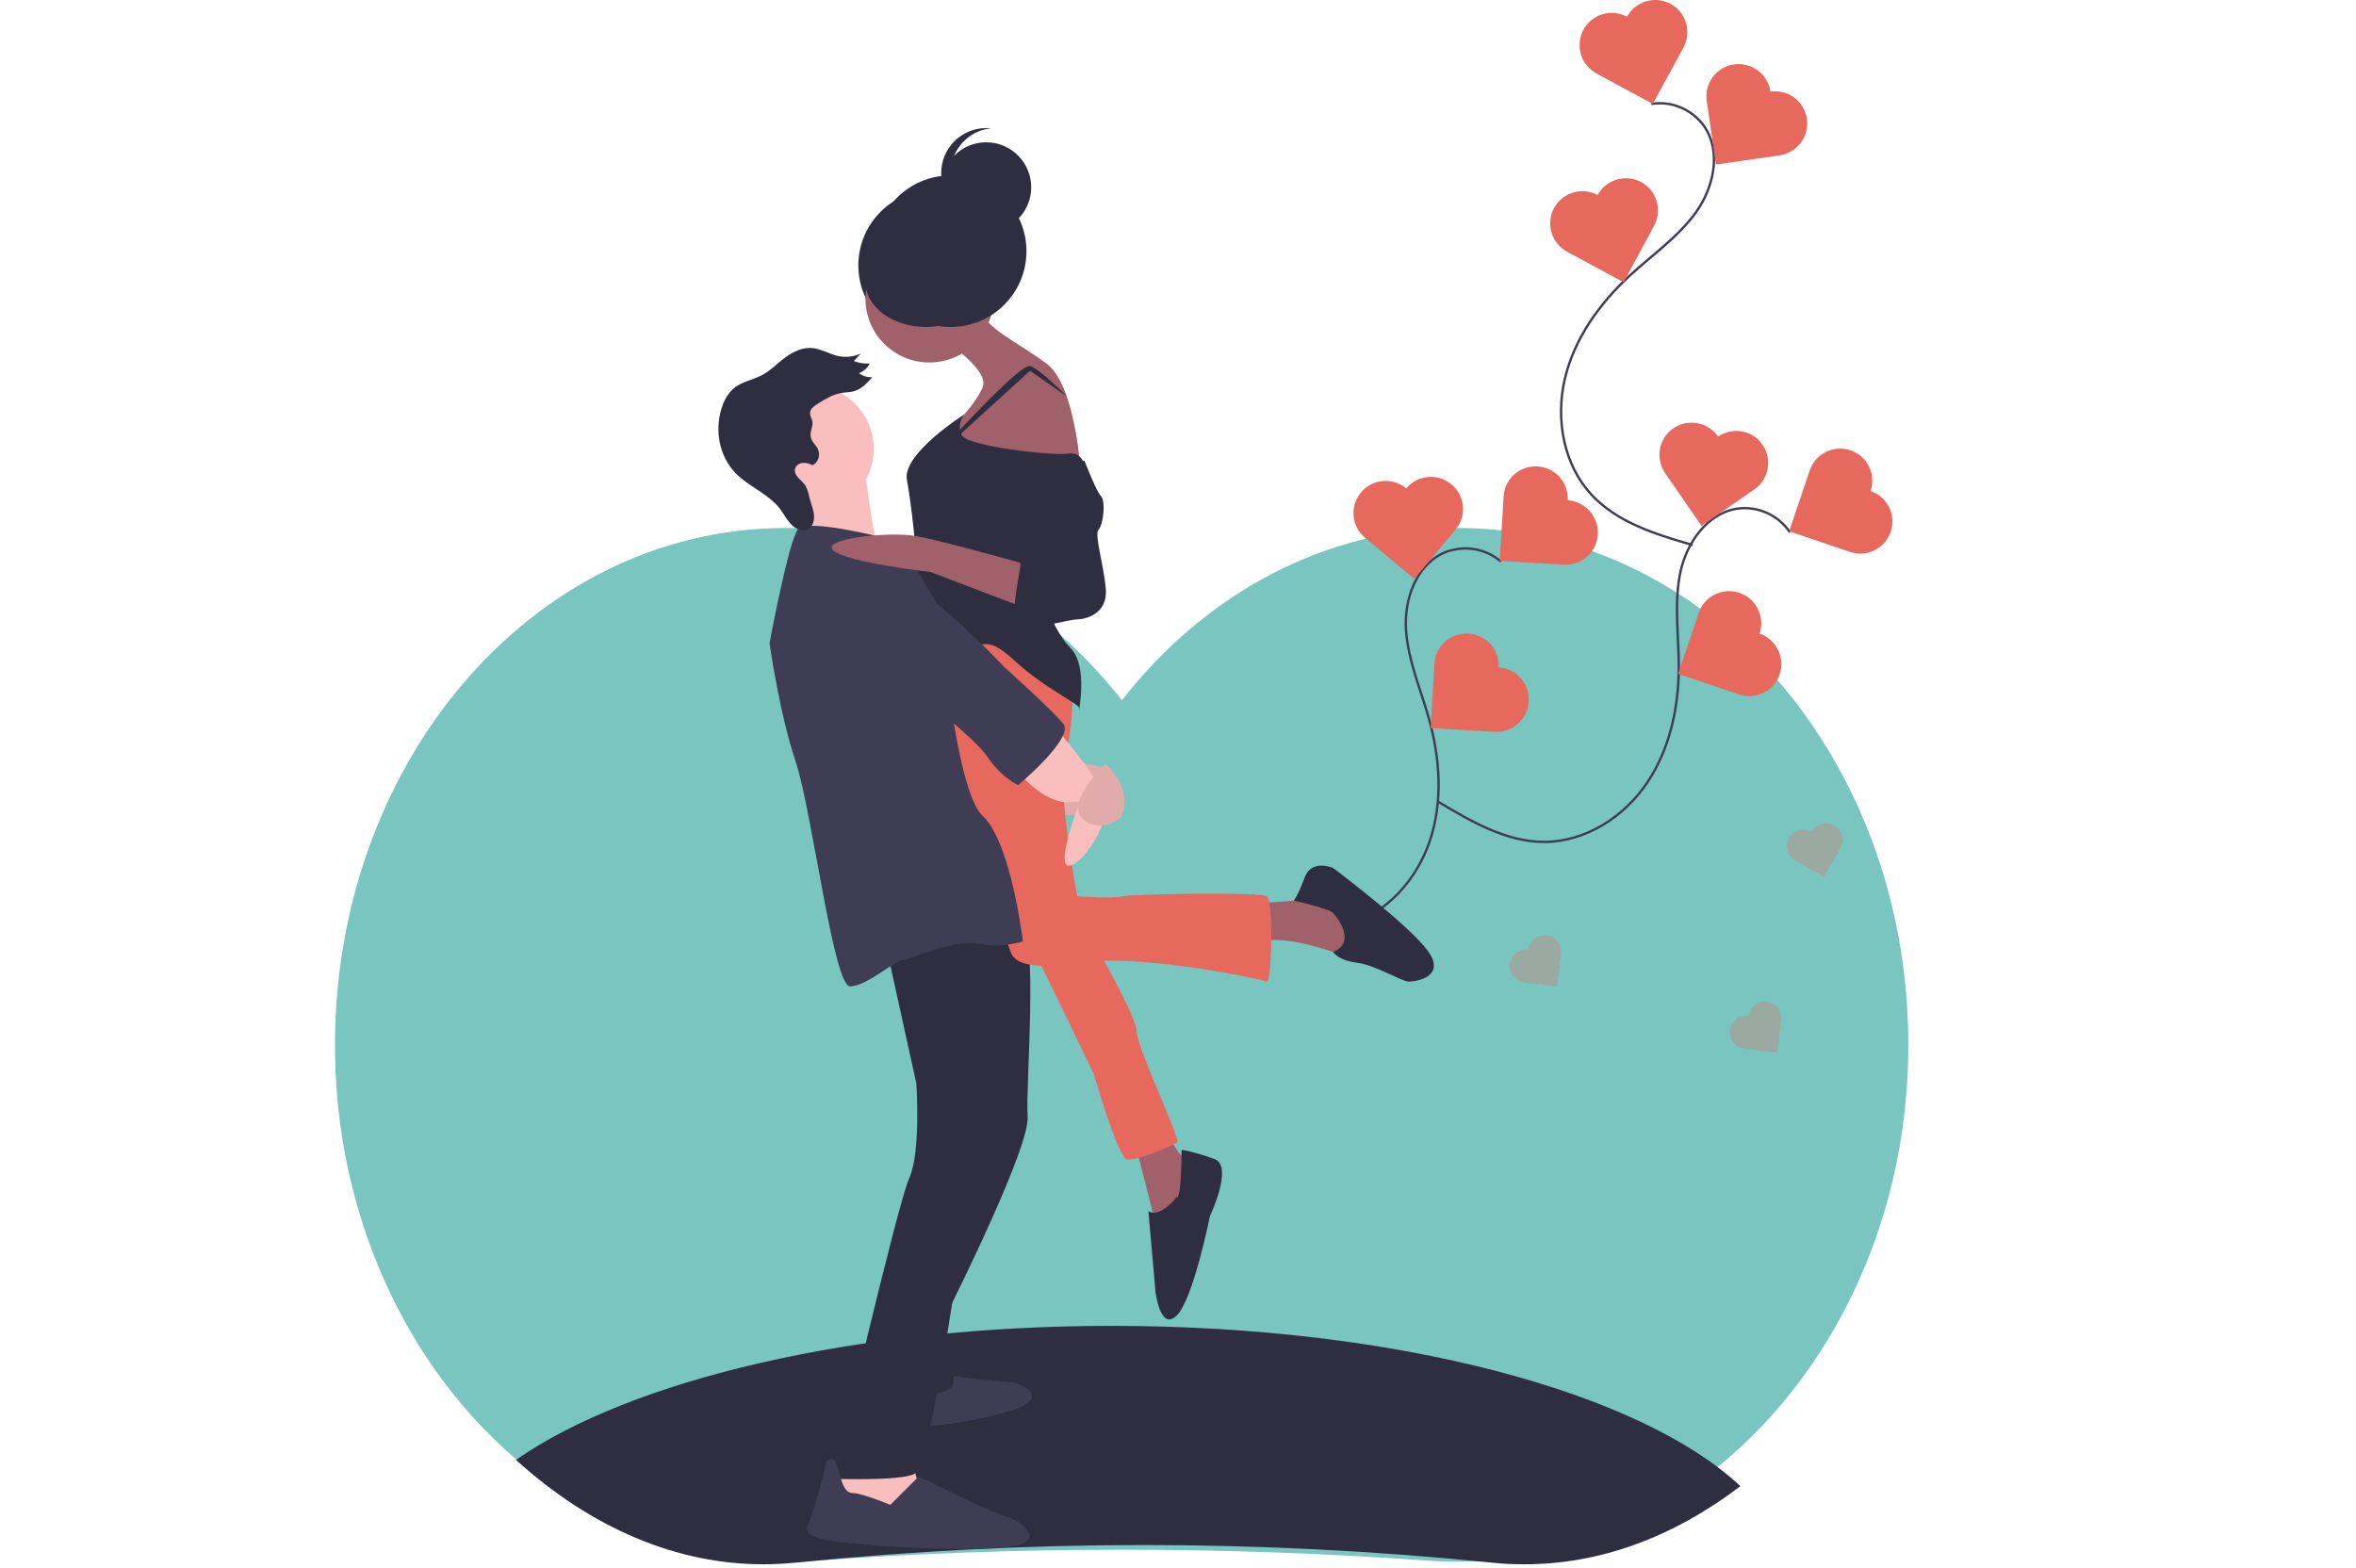
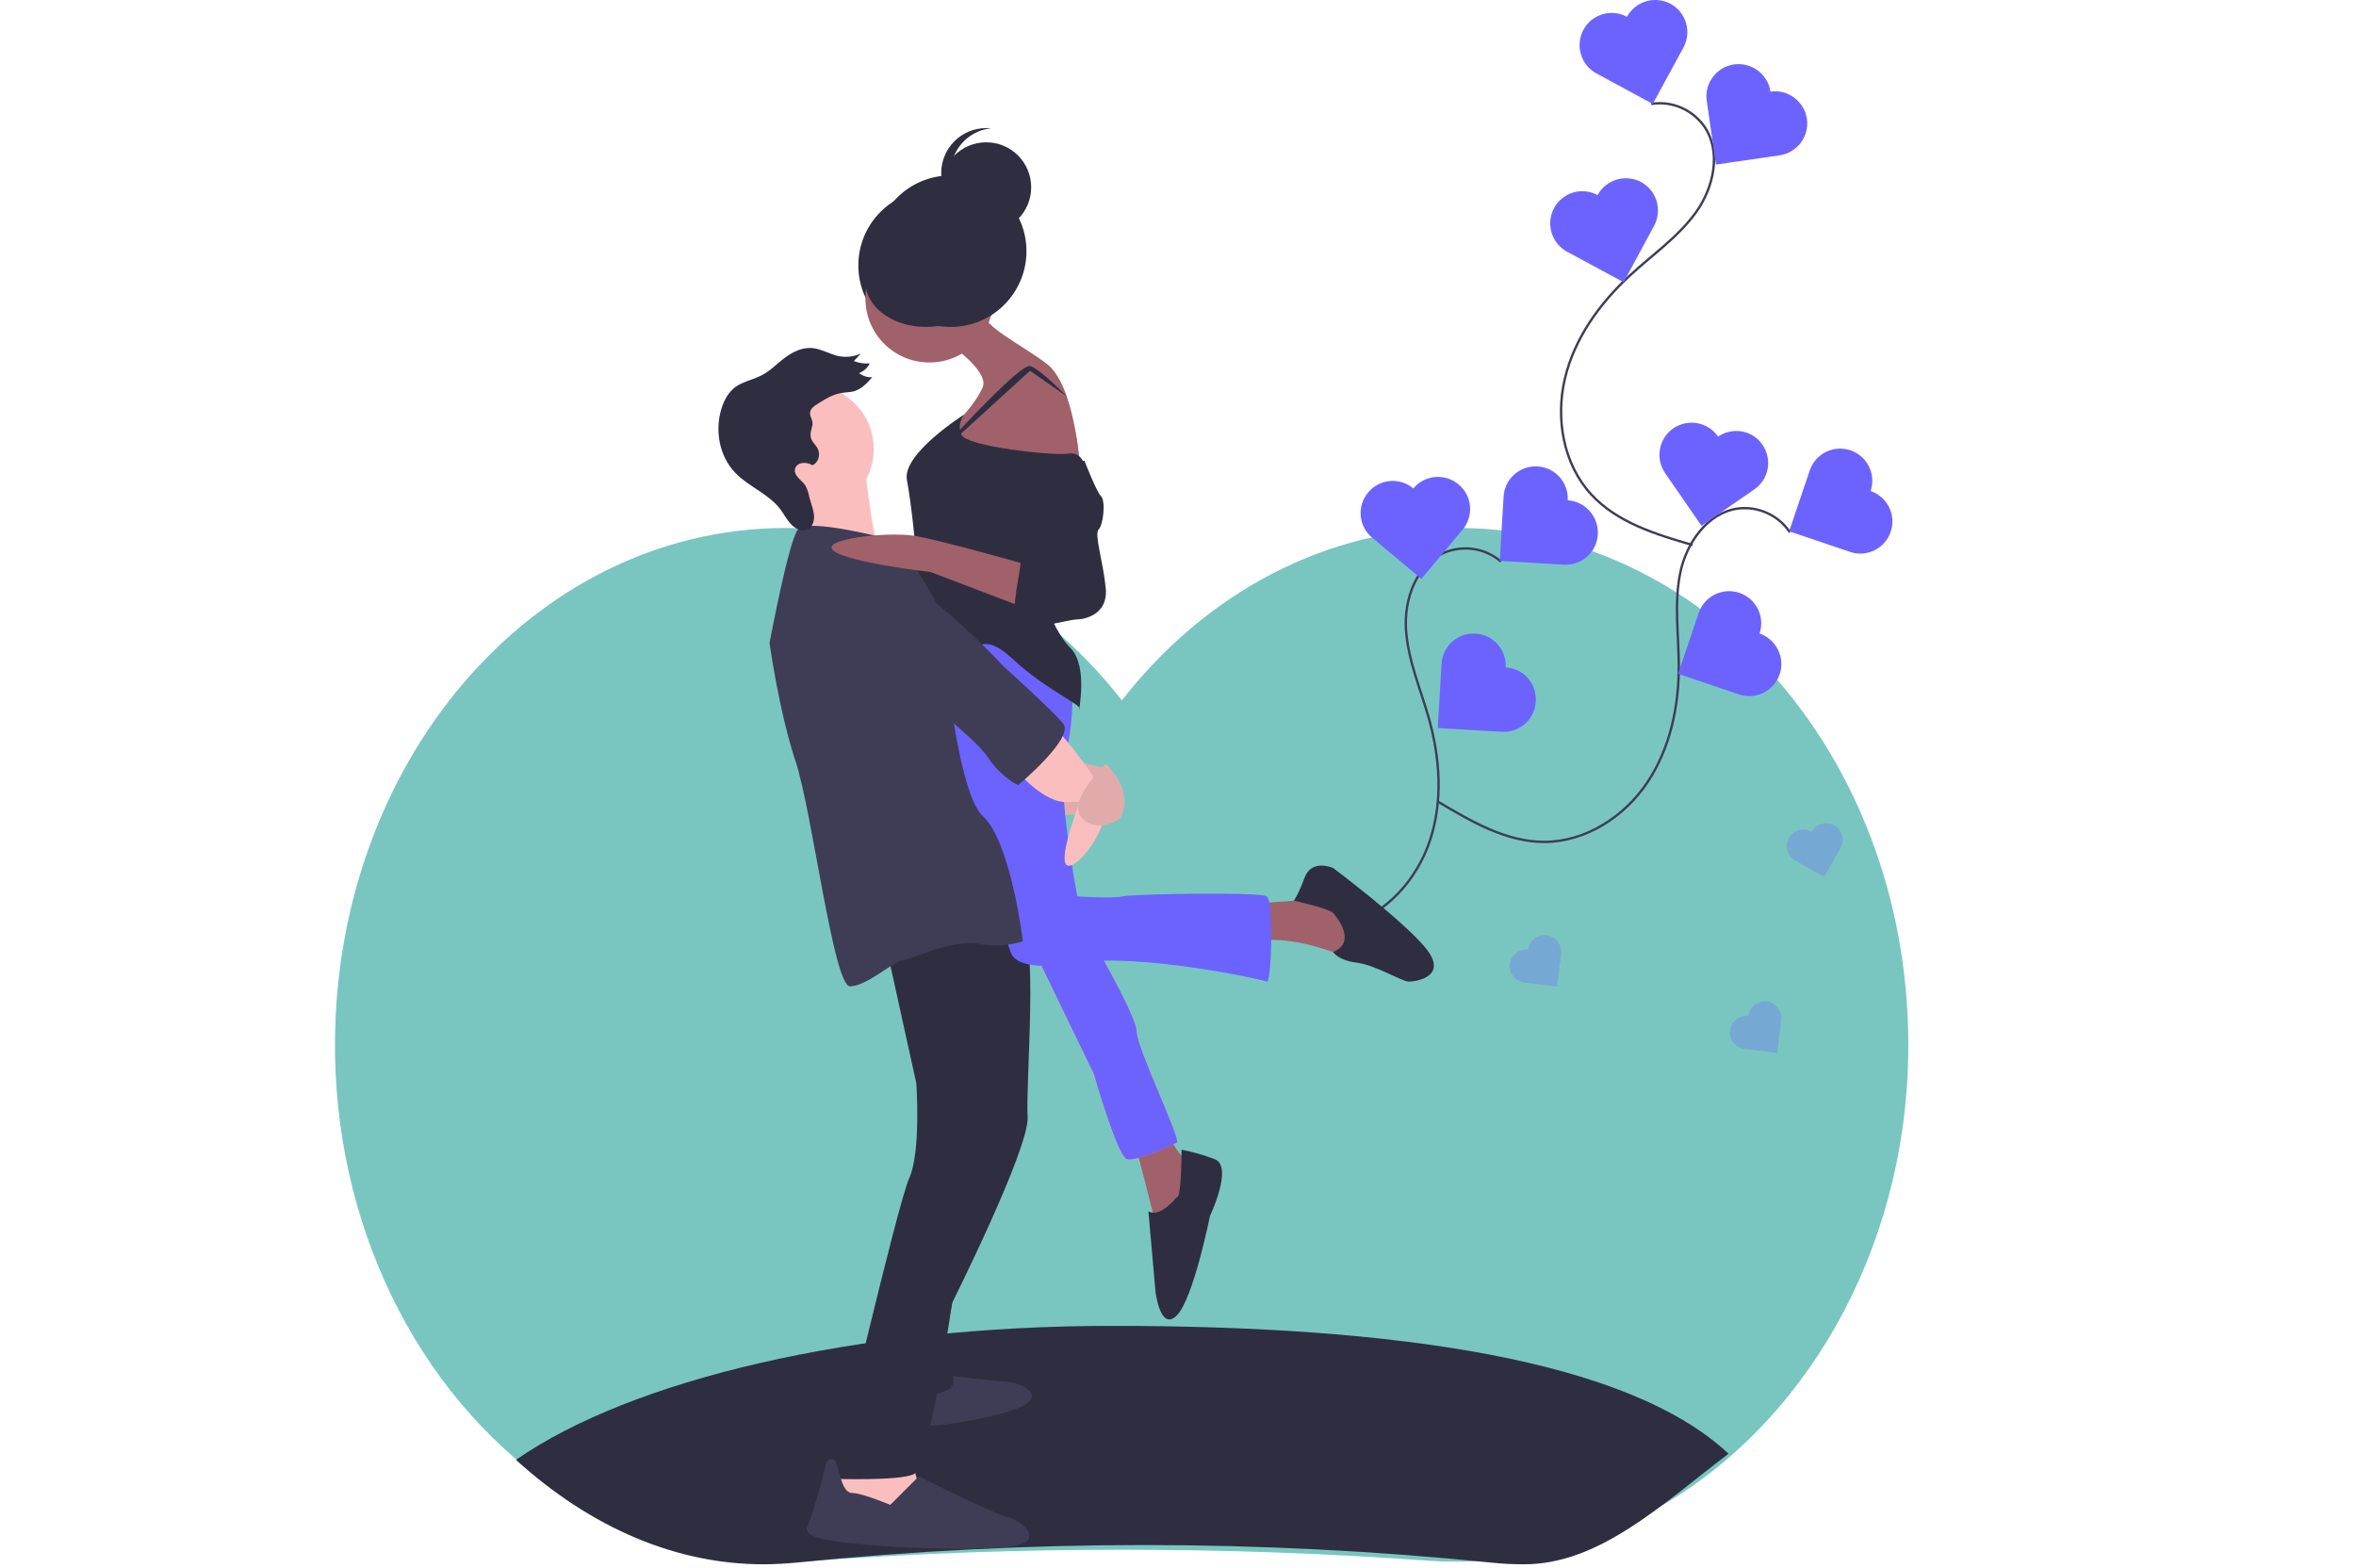
<svg xmlns="http://www.w3.org/2000/svg" version="1.1" id="e7c617c0-9ccb-498f-9bd6-fe88e17bb2e8" x="0px" y="0px" viewBox="0 0 995 662.1" style="enable-background:new 0 0 995 662.1;" xml:space="preserve">
  <style type="text/css">
	.st0{fill:#79C6C1;}
	.st1{fill:#2F2E41;}
	.st2{fill:none;stroke:#3F3D56;stroke-miterlimit:10;}
- 	.st3{fill:#E7685D;}
- 	.st4{fill:#FBBEBE;}
- 	.st5{opacity:0.1;enable-background:new    ;}
- 	.st6{fill:#3F3D56;}
- 	.st7{fill:#A0616A;}
- 	.st8{fill:#FF6584;}
- 	.st9{fill:#E7685D;enable-background:new    ;}
- 	.st10{opacity:0.3;}
+ 	.st3{fill:#FBBEBE;}
+ 	.st4{opacity:0.1;enable-background:new    ;}
+ 	.st5{fill:#3F3D56;}
+ 	.st6{fill:#A0616A;}
+ 	.st7{fill:#FF6584;}
+ 	.st8{fill:#6C63FF;}
+ 	.st9{opacity:0.3;}
</style>
  <path class="st0" d="M805.9,445.7c-1.3,82.8-43.7,157.6-109.3,193.2c-25.3,13.7-53,20.7-81,20.7c-4,0-8-0.1-12-0.4  c-86.5-6.2-173.3-6.2-259.8,0c-4,0.3-8,0.4-12,0.4c-32.5,0.1-64.4-9.5-92.8-27.6c-59.2-38-96.2-108.9-97.5-186.2  c-2-122.3,82.9-222.2,189.5-222.8c56.7-0.3,107.7,27.9,142.8,72.8c35-44.9,86-73.1,142.8-72.8C723.1,223.6,808,323.5,805.9,445.7z" />
-   <path class="st1" d="M735,627.7c-28.6,21.8-59.8,33.1-91.5,33c-4.5,0-9.1-0.2-13.6-0.7c-97.8-9.9-195.8-9.9-293.6,0  c-4.5,0.4-9,0.7-13.6,0.7c-36.7,0.1-72.8-15.1-104.8-44.1c48.4-33.7,142.9-56.6,251.6-56.6C589.8,560,692.7,588,735,627.7z" />
+   <path class="st1" d="M730,614c-28.6,21.8-54.8,46.8-86.5,46.7c-4.5,0-9.1-0.2-13.6-0.7c-97.8-9.9-195.8-9.9-293.6,0  c-4.5,0.4-9,0.7-13.6,0.7c-36.7,0.1-72.8-15.1-104.8-44.1c48.4-33.7,142.9-56.6,251.6-56.6C589.8,560,687.7,574.3,730,614z" />
  <path class="st2" d="M633.9,237.2c-6.6-5.7-15.8-7.1-23.9-3.8c-11.9,5.2-17.1,19.7-16.2,32.7c0.9,13,6.2,25.1,9.7,37.5  c4.7,16.8,5.9,34.9,0.4,51.4s-18.4,31.1-35.2,35.7c-15.6,4.3-32.1,0-47.6-4.3" />
-   <path class="st3" d="M662.1,211.3c0.4-7.5-5.3-13.9-12.8-14.3c-7.5-0.4-13.9,5.3-14.3,12.8l0,0l-1.6,27.1l27.1,1.6  c7.5,0.4,13.9-5.3,14.3-12.8S669.5,211.8,662.1,211.3L662.1,211.3z" />
-   <path class="st3" d="M632.9,281.9c0.4-7.5-5.3-13.9-12.8-14.3s-13.9,5.3-14.3,12.8l-1.6,27.1l27.1,1.6c7.5,0.4,13.9-5.3,14.3-12.8  C646.1,288.7,640.4,282.3,632.9,281.9L632.9,281.9z" />
-   <path class="st3" d="M593.9,206.3c-5.7-4.8-14.3-4.1-19.1,1.7c-4.8,5.7-4.1,14.3,1.7,19.1l0,0l20.8,17.4l17.4-20.8  c4.8-5.7,4.1-14.3-1.7-19.1C607.3,199.8,598.7,200.5,593.9,206.3L593.9,206.3z" />
  <path class="st2" d="M755.9,224.8c-4.8-7.2-13.4-11.1-22-10c-12.8,1.8-21.7,14.5-24.3,27.2s-0.7,25.8-0.6,38.8  c0.1,17.4-3.6,35.2-13.3,49.7s-26,25-43.4,25.1c-16.2,0-30.9-8.6-44.8-16.9" />
-   <path class="st3" d="M790,207.4c2.4-7.1-1.4-14.8-8.5-17.2s-14.8,1.4-17.2,8.5l-8.7,25.7l25.7,8.7c7.1,2.4,14.8-1.4,17.2-8.5  C800.9,217.5,797.1,209.8,790,207.4L790,207.4z" />
-   <path class="st3" d="M743.1,267.6c2.4-7.1-1.4-14.8-8.5-17.2s-14.8,1.4-17.2,8.5l-8.7,25.7l25.7,8.7c7.1,2.4,14.8-1.4,17.2-8.5  C754,277.8,750.2,270,743.1,267.6z" />
-   <path class="st3" d="M725.6,184.4c-4.3-6.2-12.7-7.7-18.9-3.5c-6.2,4.3-7.7,12.7-3.5,18.9l0,0l15.4,22.3l22.3-15.4  c6.2-4.3,7.7-12.7,3.4-18.9C740.2,181.7,731.8,180.2,725.6,184.4L725.6,184.4z" />
  <path class="st2" d="M697.4,43.9c8.6-1.4,17.2,2.3,22.3,9.4c7.4,10.7,4.1,25.8-3.4,36.3s-18.5,18-28,26.8  c-12.8,11.8-23.4,26.6-27.4,43.5s-0.7,36.1,11.1,48.9c10.9,11.9,27.3,16.9,42.8,21.4" />
-   <path class="st3" d="M687.1,7.1c3.6-6.6,11.8-9,18.4-5.5c6.6,3.6,9,11.8,5.5,18.4l0,0l-13,23.9L674.2,31c-6.6-3.6-9-11.8-5.5-18.4  C672.3,6,680.5,3.5,687.1,7.1z" />
-   <path class="st3" d="M674.7,82.4c3.6-6.6,11.8-9,18.4-5.5c6.6,3.6,9,11.8,5.5,18.4l0,0l-12.9,23.9l-23.9-12.9  c-6.6-3.6-9-11.8-5.5-18.4C659.9,81.3,668.1,78.8,674.7,82.4z" />
-   <path class="st3" d="M747.7,38.7c7.4-1.1,14.3,4.1,15.4,11.5c1.1,7.4-4.1,14.3-11.5,15.4l0,0l-26.9,3.9l-3.9-26.9  c-1.1-7.4,4.1-14.3,11.5-15.4C739.8,26.2,746.6,31.3,747.7,38.7L747.7,38.7z" />
+   <rect x="440.5" y="331.1" class="st3" width="25" height="13" />
  <rect x="440.5" y="331.1" class="st4" width="25" height="13" />
-   <rect x="440.5" y="331.1" class="st5" width="25" height="13" />
  <circle class="st1" cx="394.5" cy="112.1" r="32" />
+   <path class="st3" d="M467,324.6c0,0-10-3-12-2s7,9,7,9L467,324.6z" />
  <path class="st4" d="M467,324.6c0,0-10-3-12-2s7,9,7,9L467,324.6z" />
-   <path class="st5" d="M467,324.6c0,0-10-3-12-2s7,9,7,9L467,324.6z" />
-   <path class="st6" d="M398,580.6c0,0,23,3,27,3s15,4,9,9s-44,12-49,9s-12-12-7-13S398,580.6,398,580.6z" />
-   <polygon class="st4" points="357,617.6 349,631.6 359,636.6 378,640.6 388,627.6 384,612.6 " />
+   <path class="st5" d="M398,580.6c0,0,23,3,27,3s15,4,9,9s-44,12-49,9s-12-12-7-13S398,580.6,398,580.6z" />
+   <polygon class="st3" points="357,617.6 349,631.6 359,636.6 378,640.6 388,627.6 384,612.6 " />
  <path class="st1" d="M410,514.6c0,0-13,55-11,58s6,11,2,14s-20,4-20,4l5-29l7-35L410,514.6z" />
  <path class="st1" d="M374,398.6l13,59c0,0,2,29-3,40s-32,127-32,127s28,1,34-2s16.1-72.3,16.1-72.3s32.9-65.7,31.9-78.7s5-79-3.5-84  S374,398.6,374,398.6z" />
-   <path class="st6" d="M376,635.6l12-12c0,0,32,16,37,17s16,9,5,12s-52,1-62,0s-30-2-27-8s8-27,8-27s2.8-3.8,4.4,1.1  s2.6,11.9,6.6,11.9S376,635.6,376,635.6z" />
-   <path class="st7" d="M530,381.6l28-2l19,10l-2,12l-8,2c0,0-22-9-35-6S530,381.6,530,381.6z" />
+   <path class="st5" d="M376,635.6l12-12c0,0,32,16,37,17s16,9,5,12s-52,1-62,0s-30-2-27-8s8-27,8-27s2.8-3.8,4.4,1.1  s2.6,11.9,6.6,11.9S376,635.6,376,635.6z" />
+   <path class="st6" d="M530,381.6l28-2l19,10l-2,12l-8,2c0,0-22-9-35-6S530,381.6,530,381.6z" />
  <path class="st1" d="M563,385.6c0,0,11,12,0,16.5c0,0,2,3.5,10,4.5s19,8,22,8s16-2,8-13s-40-35-40-35s-9-4-12,4s-4.6,9.8-4.6,9.8  S561,383.6,563,385.6z" />
-   <path class="st7" d="M479,481.6c0,0,9,34,9,36s12-8,12-8l2-18c0,0-8-8-8-13S479,481.6,479,481.6z" />
+   <path class="st6" d="M479,481.6c0,0,9,34,9,36s12-8,12-8l2-18c0,0-8-8-8-13S479,481.6,479,481.6z" />
  <path class="st1" d="M497,505.6c0,0-7,9-12,6l3,34c0,0,2,17,9,10s14-42,14-42s10-21,2-24c-4.5-1.7-9.2-3.1-14-4  C499,485.6,499,506.6,497,505.6z" />
+   <path class="st7" d="M432,391.6l30,62c0,0,10,35,14,36s19-6,21-7s-17-40-17-47s-23-46-23-46L432,391.6z" />
  <path class="st8" d="M432,391.6l30,62c0,0,10,35,14,36s19-6,21-7s-17-40-17-47s-23-46-23-46L432,391.6z" />
-   <path class="st9" d="M432,391.6l30,62c0,0,10,35,14,36s19-6,21-7s-17-40-17-47s-23-46-23-46L432,391.6z" />
-   <path class="st3" d="M453,283.6c0,0,1,21-3,35s5,60,5,60s15,1,19,0s58-2,61,0s2,37,0,36s-54-12-79-8s-28-2-29-4s-18-56-18-56l-6-26  l-8-28l5-27L453,283.6z" />
-   <circle class="st7" cx="392.5" cy="126.1" r="27" />
-   <circle class="st4" cx="342" cy="189.6" r="27" />
-   <path class="st7" d="M400,144.6c0,0,18,12,15,19s-11,15-11,15l-1,11l15,5l38,2c0,0-2-34-14-43s-26-15-28-23S400,144.6,400,144.6z" />
-   <path class="st7" d="M449.6,169.2c-6.5-12.2-25-10.7-28.8,2.6c-1,3.3-0.6,6.8,1.2,9.7c7,12,12,21,12,21l22-2  C456,200.6,456.4,182,449.6,169.2z" />
+   <path class="st8" d="M453,283.6c0,0,1,21-3,35s5,60,5,60s15,1,19,0s58-2,61,0s2,37,0,36s-54-12-79-8s-28-2-29-4s-18-56-18-56l-6-26  l-8-28l5-27L453,283.6z" />
+   <circle class="st6" cx="392.5" cy="126.1" r="27" />
+   <circle class="st3" cx="342" cy="189.6" r="27" />
+   <path class="st6" d="M400,144.6c0,0,18,12,15,19s-11,15-11,15l-1,11l15,5l38,2c0,0-2-34-14-43s-26-15-28-23S400,144.6,400,144.6z" />
+   <path class="st6" d="M449.6,169.2c-6.5-12.2-25-10.7-28.8,2.6c-1,3.3-0.6,6.8,1.2,9.7c7,12,12,21,12,21l22-2  C456,200.6,456.4,182,449.6,169.2z" />
  <path class="st1" d="M407.3,175c0,0-26.3,16.6-24.3,27.6s4,30,4,37s7,29,17,33s10-7,24,6s29,19,28,21s4-18-4-26s-17-31-9-41  s15-36,15-36s-1-6-7-5s-43-3-45-8C404.8,180.7,405.3,177.4,407.3,175z" />
  <path class="st1" d="M403.6,183.5c0,0,27.4-29.9,31.4-28.9s15.5,12.8,15.5,12.8L435,156.6l-31.4,28.6V183.5z" />
-   <path class="st4" d="M365,194.6c0,0,3.8,40.4,8.9,44.2s-38.9,2.8-38.9,2.8s10-31,4-35S365,194.6,365,194.6z" />
-   <path class="st6" d="M375,227.6c0,0-34-9-38-4s-12,48-12,48s4,29,11,50s16,95,23,95s19-11,22-11s21-9,32-7c6.3,1.2,12.8,0.9,19-1  c0,0-5-42-17-53s-18-87-18-87S380,225.6,375,227.6z" />
-   <path class="st4" d="M427,322.6c0,0,11.4,15.4,22.7,16.2l6.3-0.2c0,0-10,26-5,27s20-19,15-30s-20-28-20-28L427,322.6z" />
+   <path class="st3" d="M365,194.6c0,0,3.8,40.4,8.9,44.2s-38.9,2.8-38.9,2.8s10-31,4-35S365,194.6,365,194.6z" />
+   <path class="st5" d="M375,227.6c0,0-34-9-38-4s-12,48-12,48s4,29,11,50s16,95,23,95s19-11,22-11s21-9,32-7c6.3,1.2,12.8,0.9,19-1  c0,0-5-42-17-53s-18-87-18-87S380,225.6,375,227.6z" />
+   <path class="st3" d="M427,322.6c0,0,11.4,15.4,22.7,16.2l6.3-0.2c0,0-10,26-5,27s20-19,15-30s-20-28-20-28L427,322.6z" />
+   <path class="st3" d="M467,322.6c0,0-17,16-10,23s16,0,16,0S480,335.6,467,322.6z" />
  <path class="st4" d="M467,322.6c0,0-17,16-10,23s16,0,16,0S480,335.6,467,322.6z" />
-   <path class="st5" d="M467,322.6c0,0-17,16-10,23s16,0,16,0S480,335.6,467,322.6z" />
  <circle class="st1" cx="401.5" cy="106.1" r="32" />
  <circle class="st1" cx="416.5" cy="79.1" r="19" />
  <path class="st1" d="M401.5,73.1c0-9.7,7.3-17.9,17-18.9c-0.7-0.1-1.3-0.1-2-0.1c-10.5,0-19,8.5-19,19s8.5,19,19,19  c0.7,0,1.4,0,2-0.1C408.8,91,401.5,82.8,401.5,73.1z" />
  <ellipse class="st1" cx="391" cy="119.1" rx="25.5" ry="19" />
  <path class="st1" d="M343.1,179.6c-0.4,1.9-1.2,3.8-0.5,5.7c0.5,1.4,1.8,2.6,2.6,3.9c1.5,2.7,0.5,6.2-2.1,7.3  c-1.5-0.9-3.2-1.2-4.9-0.8c-1.6,0.4-2.7,1.8-2.5,3.5c0.4,2.3,3,3.8,4.4,5.8c0.8,1.5,1.4,3.2,1.7,5c0.7,2.7,1.9,5.4,2,8.1  s-1.2,5.5-3.9,5.9c-2.3,0.3-4.7-1.2-6.3-3.1s-2.7-4-4.2-6c-4.8-6.3-13.1-9.3-18.7-15c-7.2-7.4-8.7-18.3-6.1-27  c1.1-3.7,2.9-7.1,5.9-9.4c3.2-2.3,7.4-3.1,11-4.9c3.8-1.9,6.7-5.1,10.1-7.6s7.6-4.6,12.2-3.9c3.2,0.5,6.3,2.2,9.4,3.1  c3.5,0.9,7.2,0.6,10.4-0.9l-3,3.2c2.1,0.8,4.4,1.2,6.7,1c-0.9,1.9-2.5,3.3-4.5,4.1c1.6,1.2,3.6,1.9,5.6,1.7c-2.2,2.5-4.6,5.1-7.9,6  c-1.7,0.4-3.5,0.4-5.2,0.7c-3.7,0.6-6.7,2.5-9.7,4.4c-1.6,1-3.5,2.1-3.5,4.2C342.1,176.2,343.5,177.6,343.1,179.6z" />
-   <path class="st6" d="M355,237.6c0,0-9,33,7,40s49,33,55,42s13,12,13,12s24-20,19-26s-25-24-25-24S373,226.6,355,237.6z" />
-   <path class="st7" d="M434,238.6c0,0-36.7-10.5-47.9-12.3s-40.1,1.3-34.1,6.3s41,9,41,9l42,16L434,238.6z" />
+   <path class="st5" d="M355,237.6c0,0-9,33,7,40s49,33,55,42s13,12,13,12s24-20,19-26s-25-24-25-24S373,226.6,355,237.6z" />
+   <path class="st6" d="M434,238.6c0,0-36.7-10.5-47.9-12.3s-40.1,1.3-34.1,6.3s41,9,41,9l42,16L434,238.6z" />
  <path class="st1" d="M434,197.6c0,0,3,20,3,27s5,13,1,13s-7-4-7,0s-6,28,0,28s21-4,24-4s13-2,12-13s-5-23-3-25s3-12,1-14s-7-15-7-15  L434,197.6z" />
-   <g class="st10">
-     <path class="st3" d="M645.4,401.1c-3.8-0.5-7.3,2.3-7.8,6.1s2.3,7.3,6.1,7.8l0,0l13.9,1.7l1.7-13.9c0.5-3.8-2.3-7.3-6.1-7.8   S645.8,397.3,645.4,401.1L645.4,401.1z" />
-   </g>
-   <g class="st10">
-     <path class="st3" d="M765,351.3c-3.4-1.9-7.6-0.7-9.5,2.7c-1.9,3.4-0.7,7.6,2.7,9.5l12.2,6.9l6.9-12.2c1.9-3.4,0.7-7.6-2.6-9.6   C771.2,346.8,767,347.9,765,351.3L765,351.3L765,351.3z" />
-   </g>
-   <g class="st10">
-     <path class="st3" d="M738.4,429.1c-3.8-0.5-7.3,2.3-7.8,6.1s2.3,7.3,6.1,7.8l0,0l13.9,1.7l1.7-13.9c0.5-3.8-2.3-7.3-6.1-7.8   S738.8,425.3,738.4,429.1L738.4,429.1z" />
+   <g>
+     <path class="st8" d="M662.1,211.3c0.4-7.5-5.3-13.9-12.8-14.3c-7.5-0.4-13.9,5.3-14.3,12.8l0,0l-1.6,27.1l27.1,1.6   c7.5,0.4,13.9-5.3,14.3-12.8S669.5,211.8,662.1,211.3L662.1,211.3z" />
+     <path class="st8" d="M635.9,281.9c0.4-7.5-5.3-13.9-12.8-14.3s-13.9,5.3-14.3,12.8l-1.6,27.1l27.1,1.6c7.5,0.4,13.9-5.3,14.3-12.8   C649.1,288.7,643.4,282.3,635.9,281.9L635.9,281.9z" />
+     <path class="st8" d="M596.9,206.3c-5.7-4.8-14.3-4.1-19.1,1.7c-4.8,5.7-4.1,14.3,1.7,19.1l0,0l20.8,17.4l17.4-20.8   c4.8-5.7,4.1-14.3-1.7-19.1C610.3,199.8,601.7,200.5,596.9,206.3L596.9,206.3z" />
+     <path class="st8" d="M790,207.4c2.4-7.1-1.4-14.8-8.5-17.2s-14.8,1.4-17.2,8.5l-8.7,25.7l25.7,8.7c7.1,2.4,14.8-1.4,17.2-8.5   C800.9,217.5,797.1,209.8,790,207.4L790,207.4z" />
+     <path class="st8" d="M743.1,267.6c2.4-7.1-1.4-14.8-8.5-17.2s-14.8,1.4-17.2,8.5l-8.7,25.7l25.7,8.7c7.1,2.4,14.8-1.4,17.2-8.5   C754,277.8,750.2,270,743.1,267.6z" />
+     <path class="st8" d="M725.6,184.4c-4.3-6.2-12.7-7.7-18.9-3.5c-6.2,4.3-7.7,12.7-3.5,18.9l0,0l15.4,22.3l22.3-15.4   c6.2-4.3,7.7-12.7,3.4-18.9C740.2,181.7,731.8,180.2,725.6,184.4L725.6,184.4z" />
+     <path class="st8" d="M687.1,7.1c3.6-6.6,11.8-9,18.4-5.5c6.6,3.6,9,11.8,5.5,18.4l0,0l-13,23.9L674.2,31c-6.6-3.6-9-11.8-5.5-18.4   C672.3,6,680.5,3.5,687.1,7.1z" />
+     <path class="st8" d="M674.7,82.4c3.6-6.6,11.8-9,18.4-5.5c6.6,3.6,9,11.8,5.5,18.4l0,0l-12.9,23.9l-23.9-12.9   c-6.6-3.6-9-11.8-5.5-18.4C659.9,81.3,668.1,78.8,674.7,82.4z" />
+     <path class="st8" d="M747.7,38.7c7.4-1.1,14.3,4.1,15.4,11.5c1.1,7.4-4.1,14.3-11.5,15.4l0,0l-26.9,3.9l-3.9-26.9   c-1.1-7.4,4.1-14.3,11.5-15.4C739.8,26.2,746.6,31.3,747.7,38.7L747.7,38.7z" />
+     <g class="st9">
+       <path class="st8" d="M645.4,401.1c-3.8-0.5-7.3,2.3-7.8,6.1s2.3,7.3,6.1,7.8l0,0l13.9,1.7l1.7-13.9c0.5-3.8-2.3-7.3-6.1-7.8    S645.8,397.3,645.4,401.1L645.4,401.1z" />
+     </g>
+     <g class="st9">
+       <path class="st8" d="M765,351.3c-3.4-1.9-7.6-0.7-9.5,2.7c-1.9,3.4-0.7,7.6,2.7,9.5l12.2,6.9l6.9-12.2c1.9-3.4,0.7-7.6-2.6-9.6    C771.2,346.8,767,347.9,765,351.3L765,351.3L765,351.3z" />
+     </g>
+     <g class="st9">
+       <path class="st8" d="M738.4,429.1c-3.8-0.5-7.3,2.3-7.8,6.1s2.3,7.3,6.1,7.8l0,0l13.9,1.7l1.7-13.9c0.5-3.8-2.3-7.3-6.1-7.8    S738.8,425.3,738.4,429.1L738.4,429.1z" />
+     </g>
  </g>
</svg>
